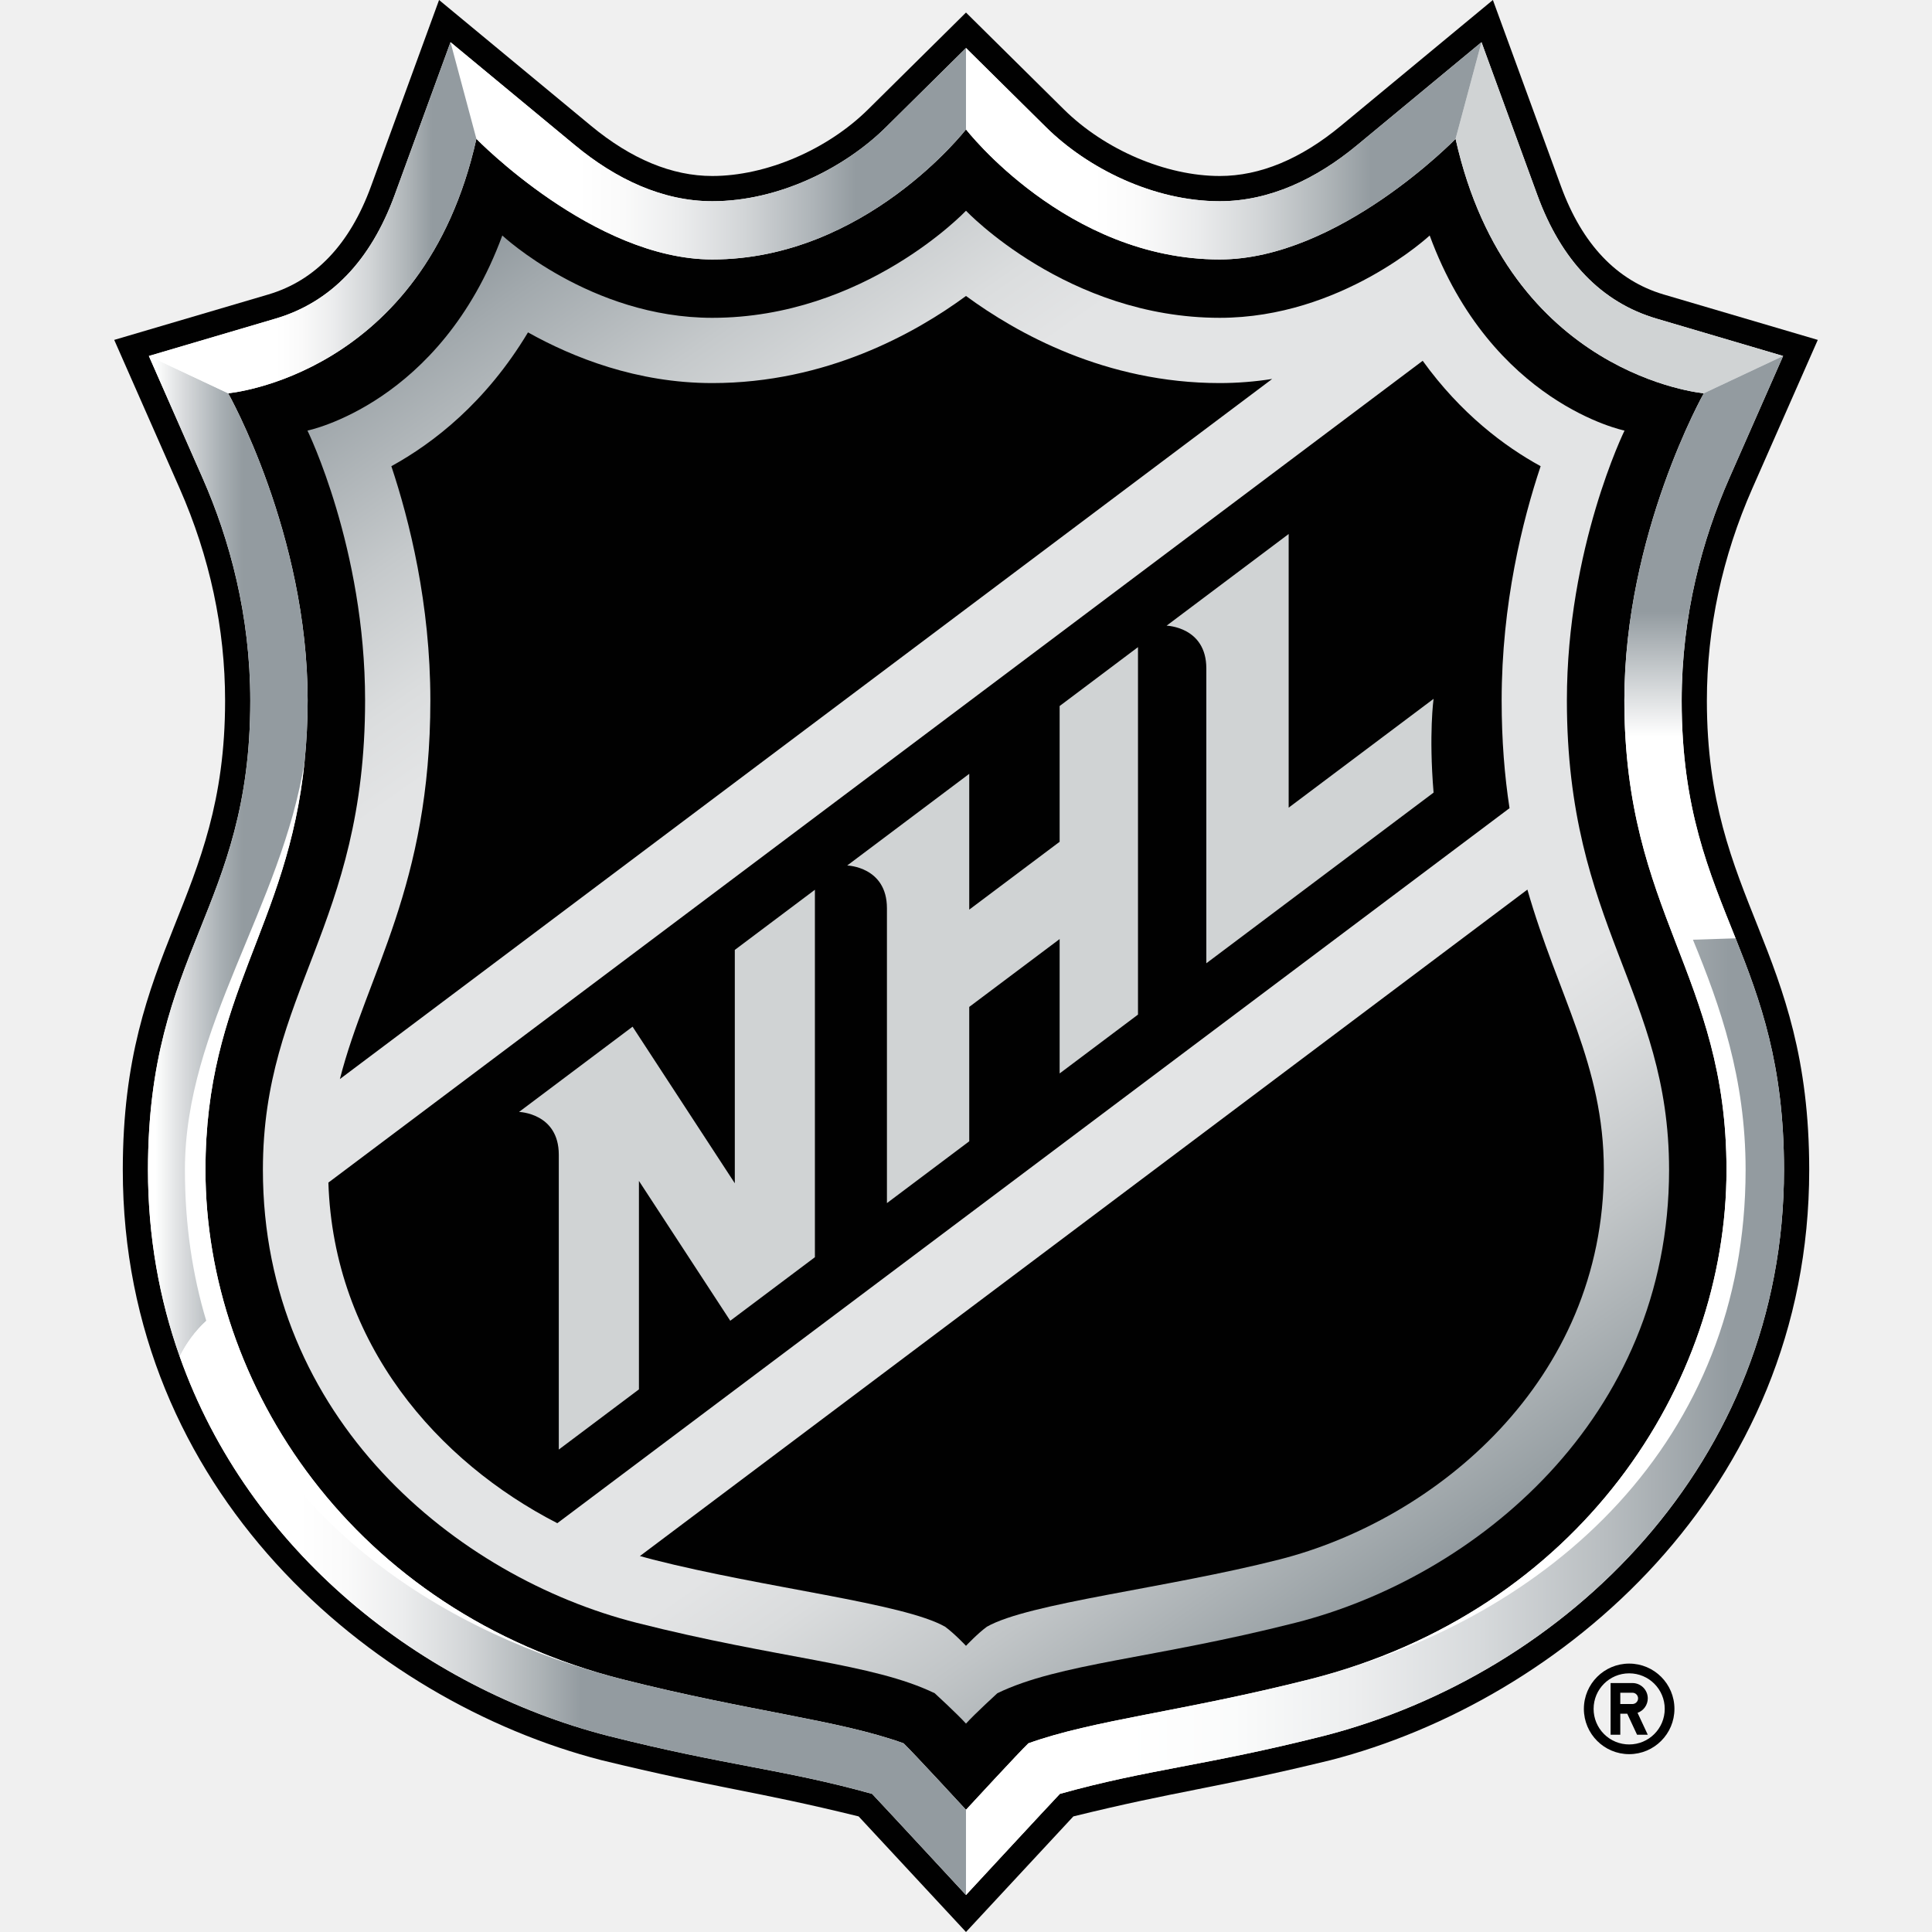
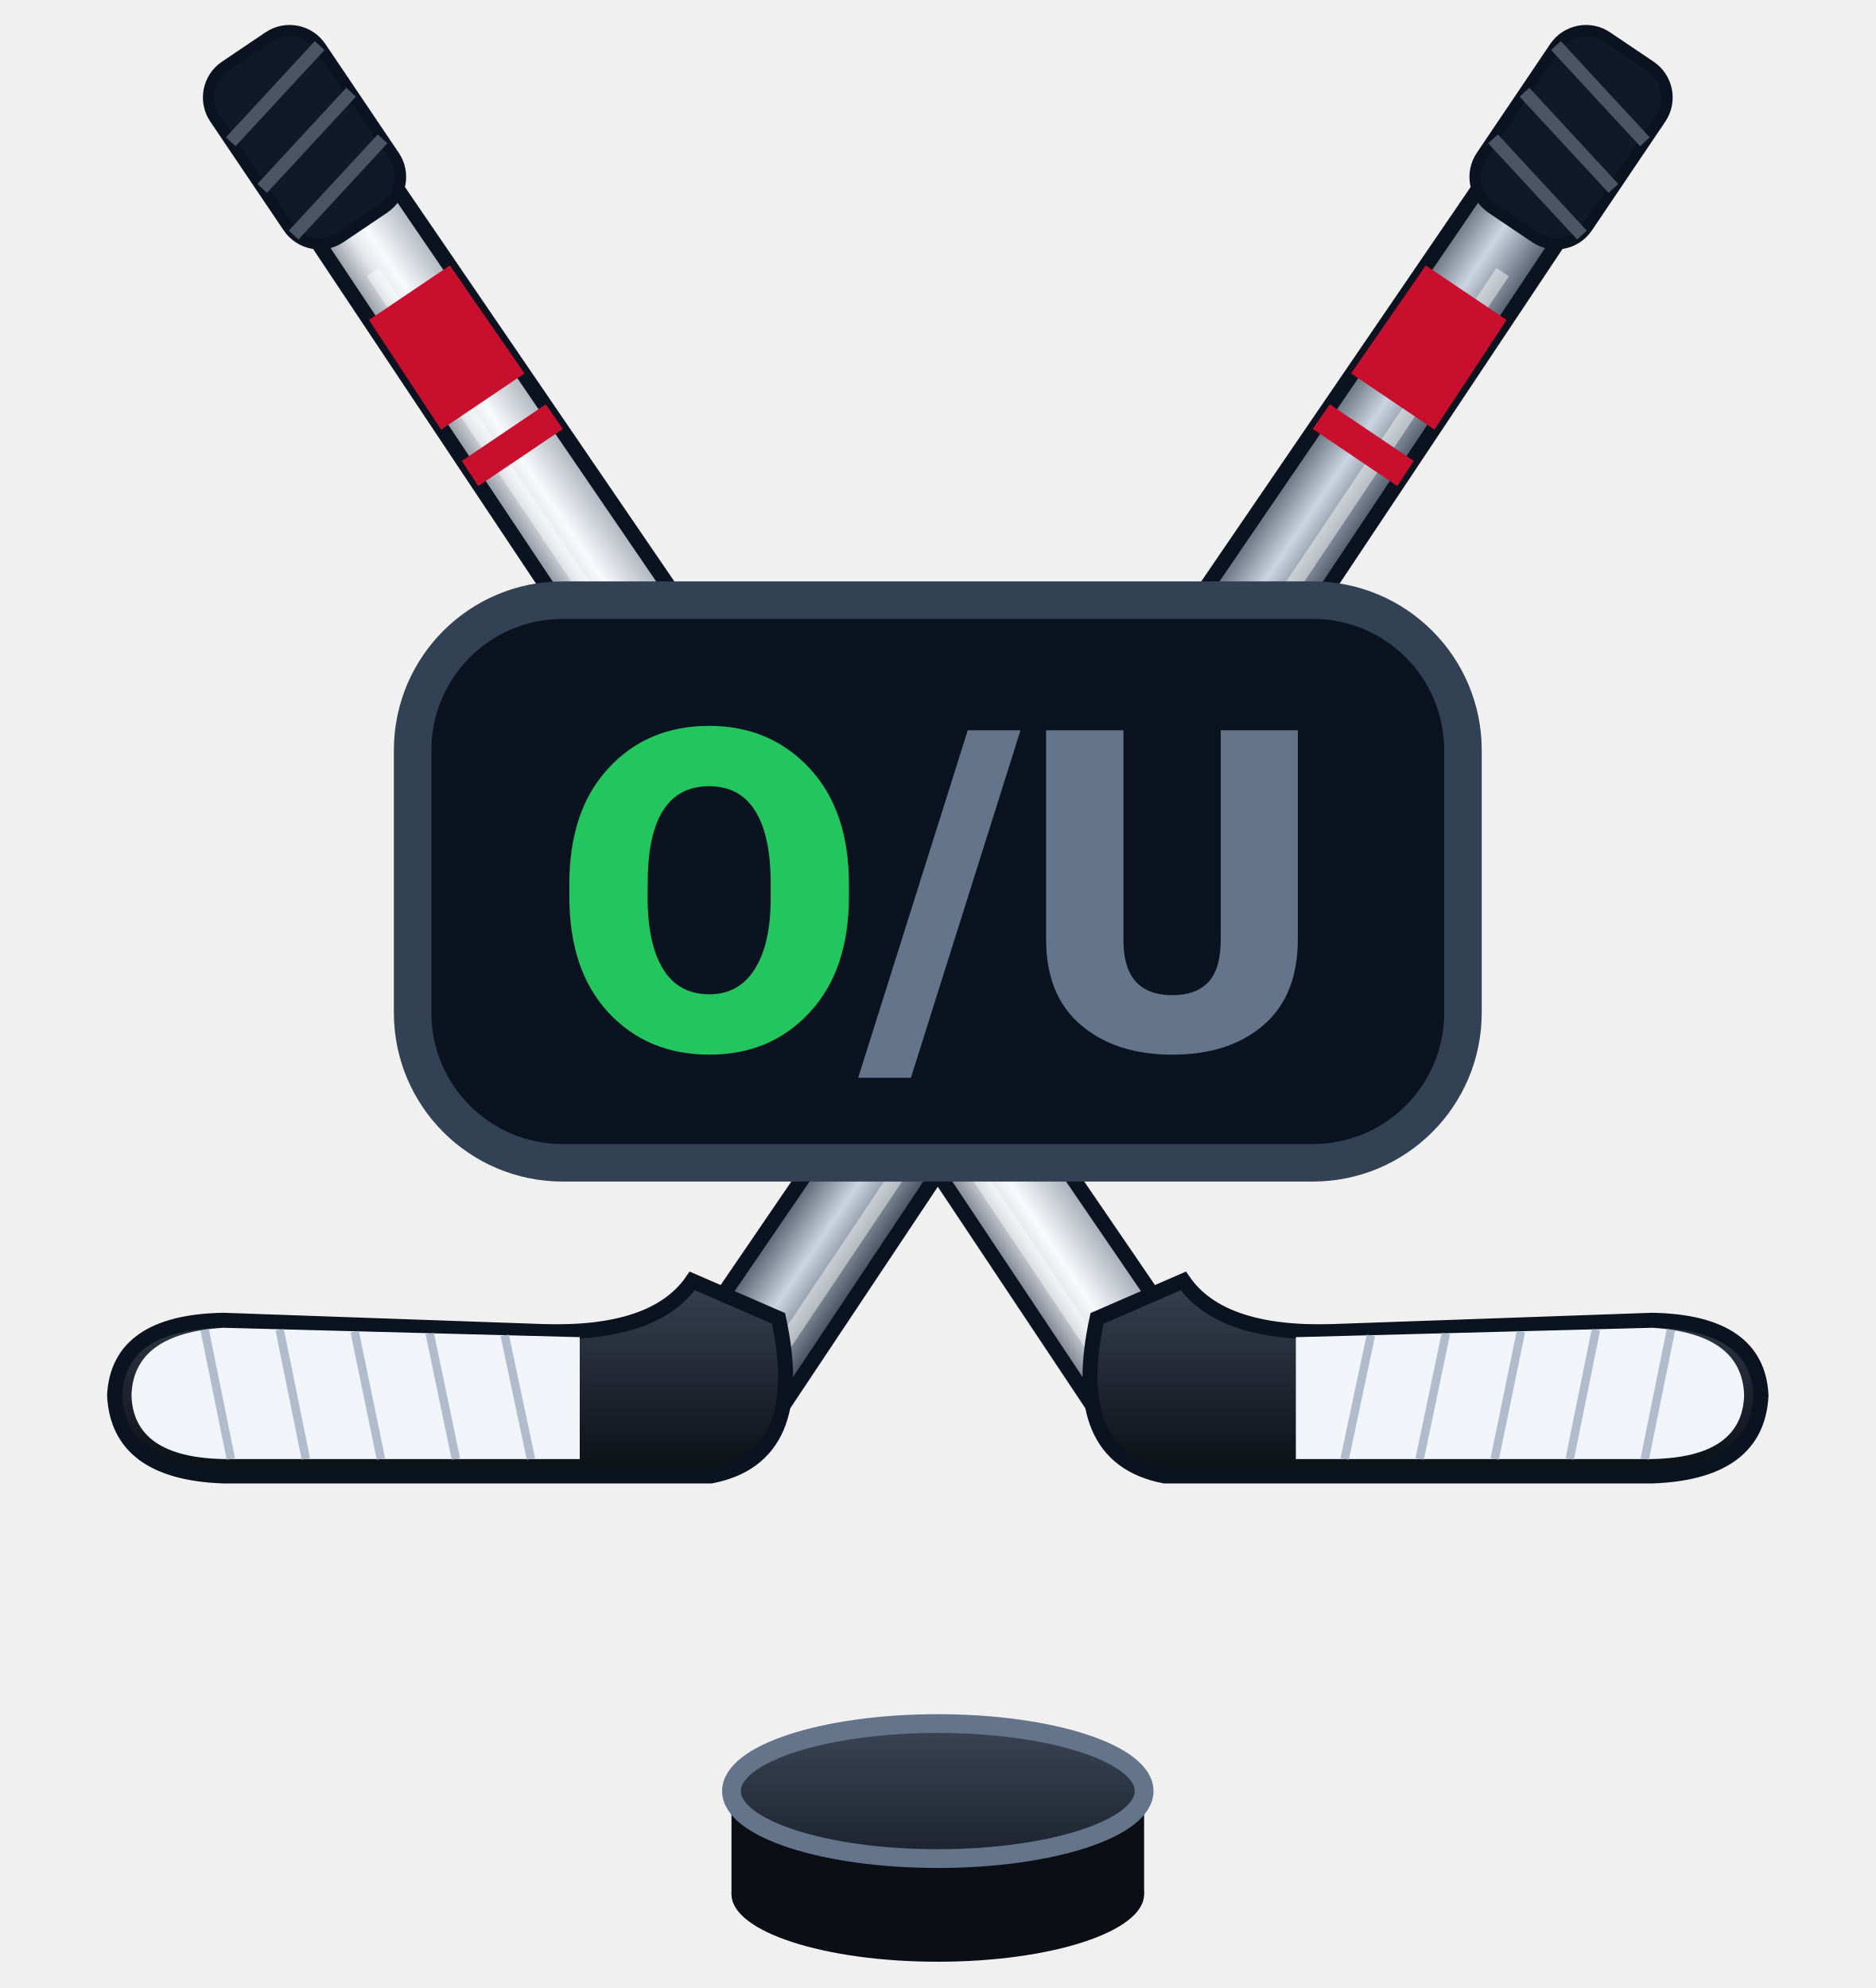
- <svg xmlns="http://www.w3.org/2000/svg" viewBox="160 0 640 640" xml:space="preserve">
-   <path fill="#010101" d="M699.684 551.086c-8.282 0-15.005 6.714-15.005 15.001 0 8.278 6.723 15.001 15.005 15.001s14.995-6.723 14.995-15c0-8.288-6.713-15.002-14.995-15.002zm0 26.784a11.772 11.772 0 0 1-11.782-11.783c0-6.51 5.264-11.774 11.782-11.774 6.51 0 11.78 5.264 11.78 11.774 0 6.512-5.27 11.783-11.78 11.783zm6.164-15.26a5.085 5.085 0 0 0-5.09-5.082h-7.228v17.123h3.213v-6.954h2.306l3.246 6.954h3.553l-3.389-7.251a5.095 5.095 0 0 0 3.389-4.79zm-5.09 1.872h-4.015v-3.747h4.015c1.032 0 1.877.839 1.877 1.875a1.878 1.878 0 0 1-1.877 1.872zM234.565 232.14c0 66.459-33.888 81.58-33.888 155.382 0 106.34 82.222 175.912 158.628 195.573 38.606 9.396 50.26 10.036 85.125 18.61C447.286 604.77 479.997 640 479.997 640s32.712-35.231 35.567-38.294c34.856-8.575 46.52-9.215 85.126-18.611 76.399-19.66 158.635-89.233 158.635-195.573 0-73.802-33.9-88.923-33.9-155.383 0-24 5.074-47.684 15.076-70.384l21.663-49.159-51.047-15.043c-15.563-4.603-27.01-16.663-34.02-35.83L654.539 0l-50.316 41.653c-13.33 11.048-26.842 16.648-40.163 16.648-17.82 0-38.092-8.663-51.653-22.08l-32.41-32.066-32.409 32.066c-13.558 13.417-33.836 22.08-51.638 22.08-13.337 0-26.85-5.6-40.187-16.648L305.447 0 282.9 61.723c-6.995 19.167-18.45 31.227-34.027 35.83l-51.036 15.043 21.657 49.159c10 22.7 15.072 46.384 15.072 70.384z" />
-   <path fill="#FFF" d="M708.756 105.552c-18.244-5.375-31.54-19.167-39.503-40.968l-18.489-50.609-41.203 34.115C596 59.32 580.509 66.66 564.06 66.66c-22.061 0-43.886-11.015-57.526-24.504l-26.537-26.25-26.537 26.25c-13.64 13.489-35.463 24.504-57.51 24.504-16.464 0-31.962-7.339-45.507-18.569l-41.206-34.115-18.49 50.61c-7.968 21.8-21.256 35.592-39.5 40.967l-41.935 12.373 17.819 40.464c8.981 20.38 15.783 45.434 15.783 73.75 0 69.116-33.894 82.844-33.894 155.383 0 22.126 3.762 42.817 10.513 61.848 22.846 64.5 80.029 109.733 141.863 125.64 39.563 9.999 58.004 10.989 87.5 19.23 3.846 4.045 31.101 33.5 31.101 33.5s27.257-29.456 31.102-33.5c29.498-8.241 47.921-9.231 87.518-19.23 80.044-20.605 152.356-90.369 152.356-187.488 0-34.955-7.887-56.26-16.032-76.688-8.765-21.95-17.866-42.88-17.866-78.695 0-28.316 6.803-53.37 15.784-73.75l17.82-40.464-41.923-12.373z" />
-   <path fill="#010101" d="M260.905 252.2c-5.581 55.093-32.841 77.182-32.841 135.322 0 71.339 48.877 146.207 138.077 168.765 42.38 10.72 71.644 13.45 93.172 21.208 2.761 2.594 20.684 22.026 20.684 22.026s17.914-19.432 20.676-22.026c21.546-7.759 50.802-10.489 93.18-21.208 89.202-22.558 138.073-97.426 138.073-168.765 0-64.755-33.835-84.768-33.835-155.51 0-55.15 26.322-101.733 26.322-101.733s-64.696-5.647-82.232-84.287c0 0-38.794 39.955-78.121 39.955-50.697 0-84.063-43.09-84.063-43.09s-33.35 43.09-84.047 43.09c-39.34 0-78.138-39.955-78.138-39.955-17.532 78.64-82.23 84.287-82.23 84.287s26.33 46.583 26.33 101.732c0 7.236-.379 13.912-1.007 20.19z" />
-   <linearGradient id="a" gradientUnits="userSpaceOnUse" x1="634.529" y1="519.485" x2="325.731" y2="78.476">
-     <stop offset="0" style="stop-color:#939ba0" />
-     <stop offset=".012" style="stop-color:#98a0a4" />
-     <stop offset=".118" style="stop-color:#c1c5c7" />
-     <stop offset=".202" style="stop-color:#dadcdd" />
-     <stop offset=".253" style="stop-color:#e3e4e5" />
-     <stop offset=".753" style="stop-color:#e3e4e5" />
-     <stop offset=".801" style="stop-color:#dbddde" />
-     <stop offset=".875" style="stop-color:#c5c9cb" />
-     <stop offset=".966" style="stop-color:#a2a9ad" />
-     <stop offset="1" style="stop-color:#939ba0" />
-   </linearGradient>
-   <path fill="url(#a)" d="M370.886 537.568c47.173 11.973 78.01 13.336 98.735 23.33 0 0 7.53 6.899 10.376 10.067 2.855-3.168 10.392-10.068 10.392-10.068 20.699-9.993 51.544-11.356 98.72-23.329 59.56-15.116 123.794-67.587 123.794-150.046 0-58.973-33.852-80.618-33.852-155.51 0-50.475 19.094-89.377 19.094-89.377s-44.03-8.894-64.544-64.624c0 0-29.228 27.27-69.541 27.27-50.52 0-84.063-35.471-84.063-35.471s-33.547 35.472-84.047 35.472c-40.33 0-69.555-27.271-69.555-27.271-20.508 55.73-64.543 64.624-64.543 64.624s19.091 38.902 19.091 89.376c0 74.893-33.854 96.538-33.854 155.511 0 82.459 64.245 134.93 123.797 150.046z" />
-   <g fill="#010101">
-     <path d="M371.98 515.462c1.412.407 2.824.79 4.236 1.149 37.353 9.51 83.057 14.408 96.866 22.265 3.11 2.281 6.915 6.326 6.915 6.326s3.804-4.045 6.917-6.326c13.804-7.857 59.502-12.755 96.866-22.265 51.775-13.162 107.514-59.138 107.514-129.089 0-34.859-15.29-57.798-25.326-92.83L371.98 515.461zM272.593 357.45l308.832-231.916a113.005 113.005 0 0 1-17.365 1.365c-37.737 0-67.201-16.472-84.063-28.852-16.853 12.38-46.329 28.852-84.047 28.852-24.903 0-46.105-8.433-61.045-16.793-13.92 23.212-31.365 36.7-45.266 44.325 5.965 17.892 12.922 45.547 12.922 77.58 0 61.642-21.059 90.54-29.968 125.439zM344.62 504.578l315.43-236.863c-1.635-10.641-2.608-22.415-2.608-35.704 0-32.033 6.931-59.688 12.915-77.58-11.917-6.524-26.42-17.364-39.071-34.913L268.78 391.749c1.73 53.538 36.317 92.535 75.84 112.83z" />
+ <svg xmlns="http://www.w3.org/2000/svg" xmlns:xlink="http://www.w3.org/1999/xlink" viewBox="0 -9 100 106">
+   <defs>
+     <linearGradient id="nl-silver" x1="0" y1="0" x2="1" y2="0">
+       <stop offset="0" stop-color="#6b7280" />
+       <stop offset=".35" stop-color="#e5e7eb" />
+       <stop offset=".5" stop-color="#f8fafc" />
+       <stop offset="1" stop-color="#9ca3af" />
+     </linearGradient>
+     <linearGradient id="nl-gray" x1="0" y1="0" x2="1" y2="0">
+       <stop offset="0" stop-color="#374151" />
+       <stop offset=".4" stop-color="#a3acb9" />
+       <stop offset=".55" stop-color="#cbd5e1" />
+       <stop offset="1" stop-color="#4b5563" />
+     </linearGradient>
+     <linearGradient id="nl-blade" x1="0" y1="0" x2="0" y2="1">
+       <stop offset="0" stop-color="#374151" />
+       <stop offset="1" stop-color="#0b0f15" />
+     </linearGradient>
+     <linearGradient id="nl-puck" x1="0" y1="0" x2="0" y2="1">
+       <stop offset="0" stop-color="#3b4556" />
+       <stop offset="1" stop-color="#1c232e" />
+     </linearGradient>
+     <g id="nl-rest">
+       <path d="M-1 12 L-1.2 82" stroke="#fff" stroke-opacity=".45" stroke-width=".8" />
+       <path d="M-2.6 14 H2.6 L2.68 21 H-2.68Z" fill="#c8102e" />
+       <path d="M-2.7 23 H2.7 L2.72 24.6 H-2.72Z" fill="#c8102e" />
+       <rect x="-3.4" y="-1.5" width="6.8" height="11" rx="2" fill="#111827" stroke="#0b1220" stroke-width=".6" />
+       <path d="M-3.4 2 L3.4 0.4 M-3.4 5 L3.4 3.4 M-3.4 8 L3.4 6.4" stroke="#4b5563" stroke-width=".7" />
+       <g transform="translate(0 86) rotate(34)">
+         <path d="M-3.6 -5 Q-5.2 2.4 0 3.4 L26 3.4 Q31.6 3.2 31.8 -0.9 Q31.6 -4.8 26 -4.9 L9 -4.3 Q3 -4.1 1 -7 Z" fill="url(#nl-blade)" stroke="#0b1220" stroke-width=".8" />
+         <path d="M7 -4 L26 -4.5 Q30.8 -4.2 30.9 -0.9 Q30.8 2.4 26 2.5 L7 2.5Z" fill="#f1f5f9" />
+         <path d="M11 -4.1 L9.6 2.5 M15 -4.2 L13.6 2.5 M19 -4.3 L17.6 2.5 M23 -4.4 L21.6 2.5 M27 -4.4 L25.6 2.5" stroke="#94a3b8" stroke-width=".45" stroke-opacity=".7" />
+       </g>
+     </g>
+   </defs>
+   <g transform="translate(0 -7)">
+     <g transform="translate(14 2) rotate(-34)">
+       <path d="M-2.5 0 H2.5 L3 86 H-3Z" fill="url(#nl-silver)" stroke="#0b1220" stroke-width=".8" />
+       <use xlink:href="#nl-rest" href="#nl-rest" />
+     </g>
+     <g transform="translate(100 0) scale(-1 1) translate(14 2) rotate(-34)">
+       <path d="M-2.5 0 H2.5 L3 86 H-3Z" fill="url(#nl-gray)" stroke="#0b1220" stroke-width=".8" />
+       <use xlink:href="#nl-rest" href="#nl-rest" />
+     </g>
+     <rect x="22" y="30" width="56" height="30" rx="8" fill="#0b1220" stroke="#334155" stroke-width="2" />
+     <text x="50" y="54" text-anchor="middle" font-family="-apple-system,'Segoe UI',Roboto,Helvetica,Arial,sans-serif" font-weight="900" font-size="24" fill="#64748b">
+       <tspan fill="#22c55e">O</tspan>/U</text>
  </g>
-   <g fill="#D0D3D4">
-     <path d="M403.414 391.973 369.546 340.1l-37.607 28.244s13.168.367 13.168 14.166v97.674l26.547-19.936V391.19l30.254 46.326 28.038-21.049V294.747l-26.532 19.923v77.303zM511.02 278.85l-29.945 22.476V256.34l-40.424 30.366s13.159.368 13.159 14.174v97.665l27.265-20.477v-44.516l29.945-22.477v44.517l25.954-19.495V214.369l-25.955 19.51v44.971zM586.888 267.547v-90.652l-40.438 30.367s13.162.365 13.162 14.157v97.68l75.28-56.538c-1.62-19.478 0-31.06 0-31.06l-48.004 36.046z" />
-   </g>
-   <g fill="#FFF">
-     <path d="M228.064 387.522c0-58.14 27.26-80.229 32.84-135.321-7.662 48.264-39.652 87.83-39.652 135.321 0 18.256 2.524 34.904 7.075 50.026 20.105 66.86 79.897 104.064 137.814 118.74-89.2-22.56-138.077-97.427-138.077-168.766zM720.806 311.289c-10.838-26.306-22.715-50.067-22.715-79.278 0 70.743 33.835 90.756 33.835 155.511 0 71.339-48.87 146.207-138.073 168.765 80.451-20.34 144.401-79.253 144.401-168.765 0-30.337-8.361-54.178-17.448-76.233z" />
-   </g>
-   <path fill="#D0D3D4" d="M708.756 105.552c-18.244-5.375-31.54-19.167-39.503-40.968l-18.489-50.609-8.583 32.017c17.536 78.64 82.231 84.287 82.231 84.287l26.267-12.354-41.923-12.373z" />
-   <linearGradient id="b" gradientUnits="userSpaceOnUse" x1="12346.046" y1="13003.284" x2="12592.609" y2="13003.284" gradientTransform="translate(-3193.758 -3294.856) scale(.2752)">
-     <stop offset=".112" style="stop-color:#fff" />
-     <stop offset=".237" style="stop-color:#dcdee0" />
-     <stop offset=".44" style="stop-color:#a7aeb2" />
-     <stop offset=".539" style="stop-color:#939ba0" />
-   </linearGradient>
-   <path fill="url(#b)" d="M242.913 232.14c0 69.115-33.893 82.843-33.893 155.382 0 22.126 3.762 42.816 10.513 61.848 2.11-4.357 5.24-8.58 8.794-11.822-4.55-15.122-7.075-31.77-7.075-50.026 0-47.492 31.99-87.057 39.653-135.321a201.567 201.567 0 0 0 1.007-20.19c0-55.149-26.33-101.732-26.33-101.732l-26.27-12.354 17.819 40.464c8.981 20.38 15.782 45.434 15.782 73.75z" />
-   <linearGradient id="c" gradientUnits="userSpaceOnUse" x1="724.385" y1="311.289" x2="724.385" y2="117.925">
-     <stop offset="0" style="stop-color:#fff" />
-     <stop offset=".348" style="stop-color:#fff" />
-     <stop offset=".562" style="stop-color:#939ba0" />
-     <stop offset="1" style="stop-color:#939ba0" />
-   </linearGradient>
-   <path fill="url(#c)" d="M698.091 232.011c0 29.211 11.877 52.972 22.715 79.278l14.135-.455c-8.765-21.95-17.866-42.88-17.866-78.695 0-28.316 6.803-53.37 15.784-73.75l17.82-40.464-26.266 12.354S698.09 176.862 698.09 232.01z" />
-   <linearGradient id="d" gradientUnits="userSpaceOnUse" x1="219.533" y1="532.644" x2="479.997" y2="532.644">
-     <stop offset=".152" style="stop-color:#fff" />
-     <stop offset=".212" style="stop-color:#fafafa" />
-     <stop offset=".286" style="stop-color:#ebeced" />
-     <stop offset=".367" style="stop-color:#d2d5d7" />
-     <stop offset=".453" style="stop-color:#afb5b8" />
-     <stop offset=".511" style="stop-color:#939ba0" />
-   </linearGradient>
-   <path fill="url(#d)" d="M459.313 577.495c-21.528-7.758-50.792-10.489-93.172-21.208-57.917-14.675-117.709-51.88-137.814-118.739-3.554 3.242-6.684 7.465-8.794 11.822 22.846 64.5 80.029 109.733 141.863 125.64 39.563 9.999 58.004 10.989 87.5 19.23 3.846 4.045 31.101 33.5 31.101 33.5v-28.218s-17.923-19.433-20.684-22.027z" />
-   <linearGradient id="e" gradientUnits="userSpaceOnUse" x1="309.237" y1="49.961" x2="479.997" y2="49.961">
-     <stop offset=".247" style="stop-color:#fff" />
-     <stop offset=".337" style="stop-color:#fafafa" />
-     <stop offset=".448" style="stop-color:#ebeced" />
-     <stop offset=".57" style="stop-color:#d2d5d7" />
-     <stop offset=".699" style="stop-color:#afb5b9" />
-     <stop offset=".786" style="stop-color:#939ba0" />
-   </linearGradient>
-   <path fill="url(#e)" d="M395.95 85.947c50.697 0 84.047-43.09 84.047-43.09V15.905l-26.537 26.25c-13.64 13.489-35.463 24.504-57.51 24.504-16.464 0-31.962-7.339-45.507-18.569l-41.206-34.115 8.575 32.017s38.797 39.955 78.138 39.955z" />
-   <linearGradient id="f" gradientUnits="userSpaceOnUse" x1="479.997" y1="469.287" x2="750.972" y2="469.287">
-     <stop offset=".197" style="stop-color:#fff" />
-     <stop offset=".327" style="stop-color:#fafbfb" />
-     <stop offset=".473" style="stop-color:#edeeef" />
-     <stop offset=".626" style="stop-color:#d7dadc" />
-     <stop offset=".783" style="stop-color:#b8bdc0" />
-     <stop offset=".933" style="stop-color:#939ba0" />
-   </linearGradient>
-   <path fill="url(#f)" d="M738.254 387.522c0 89.512-63.95 148.425-144.4 168.765-42.379 10.72-71.635 13.45-93.181 21.208-2.762 2.594-20.676 22.026-20.676 22.026v28.219s27.257-29.456 31.102-33.5c29.498-8.242 47.921-9.231 87.518-19.23 80.044-20.606 152.356-90.369 152.356-187.488 0-34.956-7.887-56.26-16.032-76.688l-14.135.455c9.087 22.055 17.448 45.896 17.448 76.233z" />
-   <linearGradient id="g" gradientUnits="userSpaceOnUse" x1="479.997" y1="49.961" x2="650.764" y2="49.961">
-     <stop offset=".247" style="stop-color:#fff" />
-     <stop offset=".337" style="stop-color:#fafafa" />
-     <stop offset=".448" style="stop-color:#ebeced" />
-     <stop offset=".57" style="stop-color:#d2d5d7" />
-     <stop offset=".699" style="stop-color:#afb5b8" />
-     <stop offset=".786" style="stop-color:#939ba0" />
-   </linearGradient>
-   <path fill="url(#g)" d="M564.06 85.947c39.327 0 78.121-39.955 78.121-39.955l8.583-32.017-41.203 34.115C596 59.32 580.509 66.66 564.06 66.66c-22.061 0-43.886-11.015-57.526-24.504l-26.537-26.25v26.952s33.366 43.09 84.063 43.09z" />
-   <linearGradient id="h" gradientUnits="userSpaceOnUse" x1="209.312" y1="72.127" x2="317.812" y2="72.127">
-     <stop offset=".388" style="stop-color:#fff" />
-     <stop offset=".467" style="stop-color:#fafafa" />
-     <stop offset=".566" style="stop-color:#ebeced" />
-     <stop offset=".673" style="stop-color:#d2d5d7" />
-     <stop offset=".788" style="stop-color:#afb5b8" />
-     <stop offset=".865" style="stop-color:#939ba0" />
-   </linearGradient>
-   <path fill="url(#h)" d="m317.812 45.992-8.575-32.017-18.49 50.61c-7.968 21.8-21.256 35.592-39.5 40.967l-41.935 12.373 26.27 12.354s64.698-5.647 82.23-84.287z" />
+   <ellipse cx="50" cy="92" rx="11" ry="3.6" fill="#0b0f15" />
+   <rect x="39" y="86.5" width="22" height="5.5" fill="#0b0f15" />
+   <ellipse cx="50" cy="86.5" rx="11" ry="3.6" fill="url(#nl-puck)" stroke="#64748b" stroke-width="1" />
</svg>
